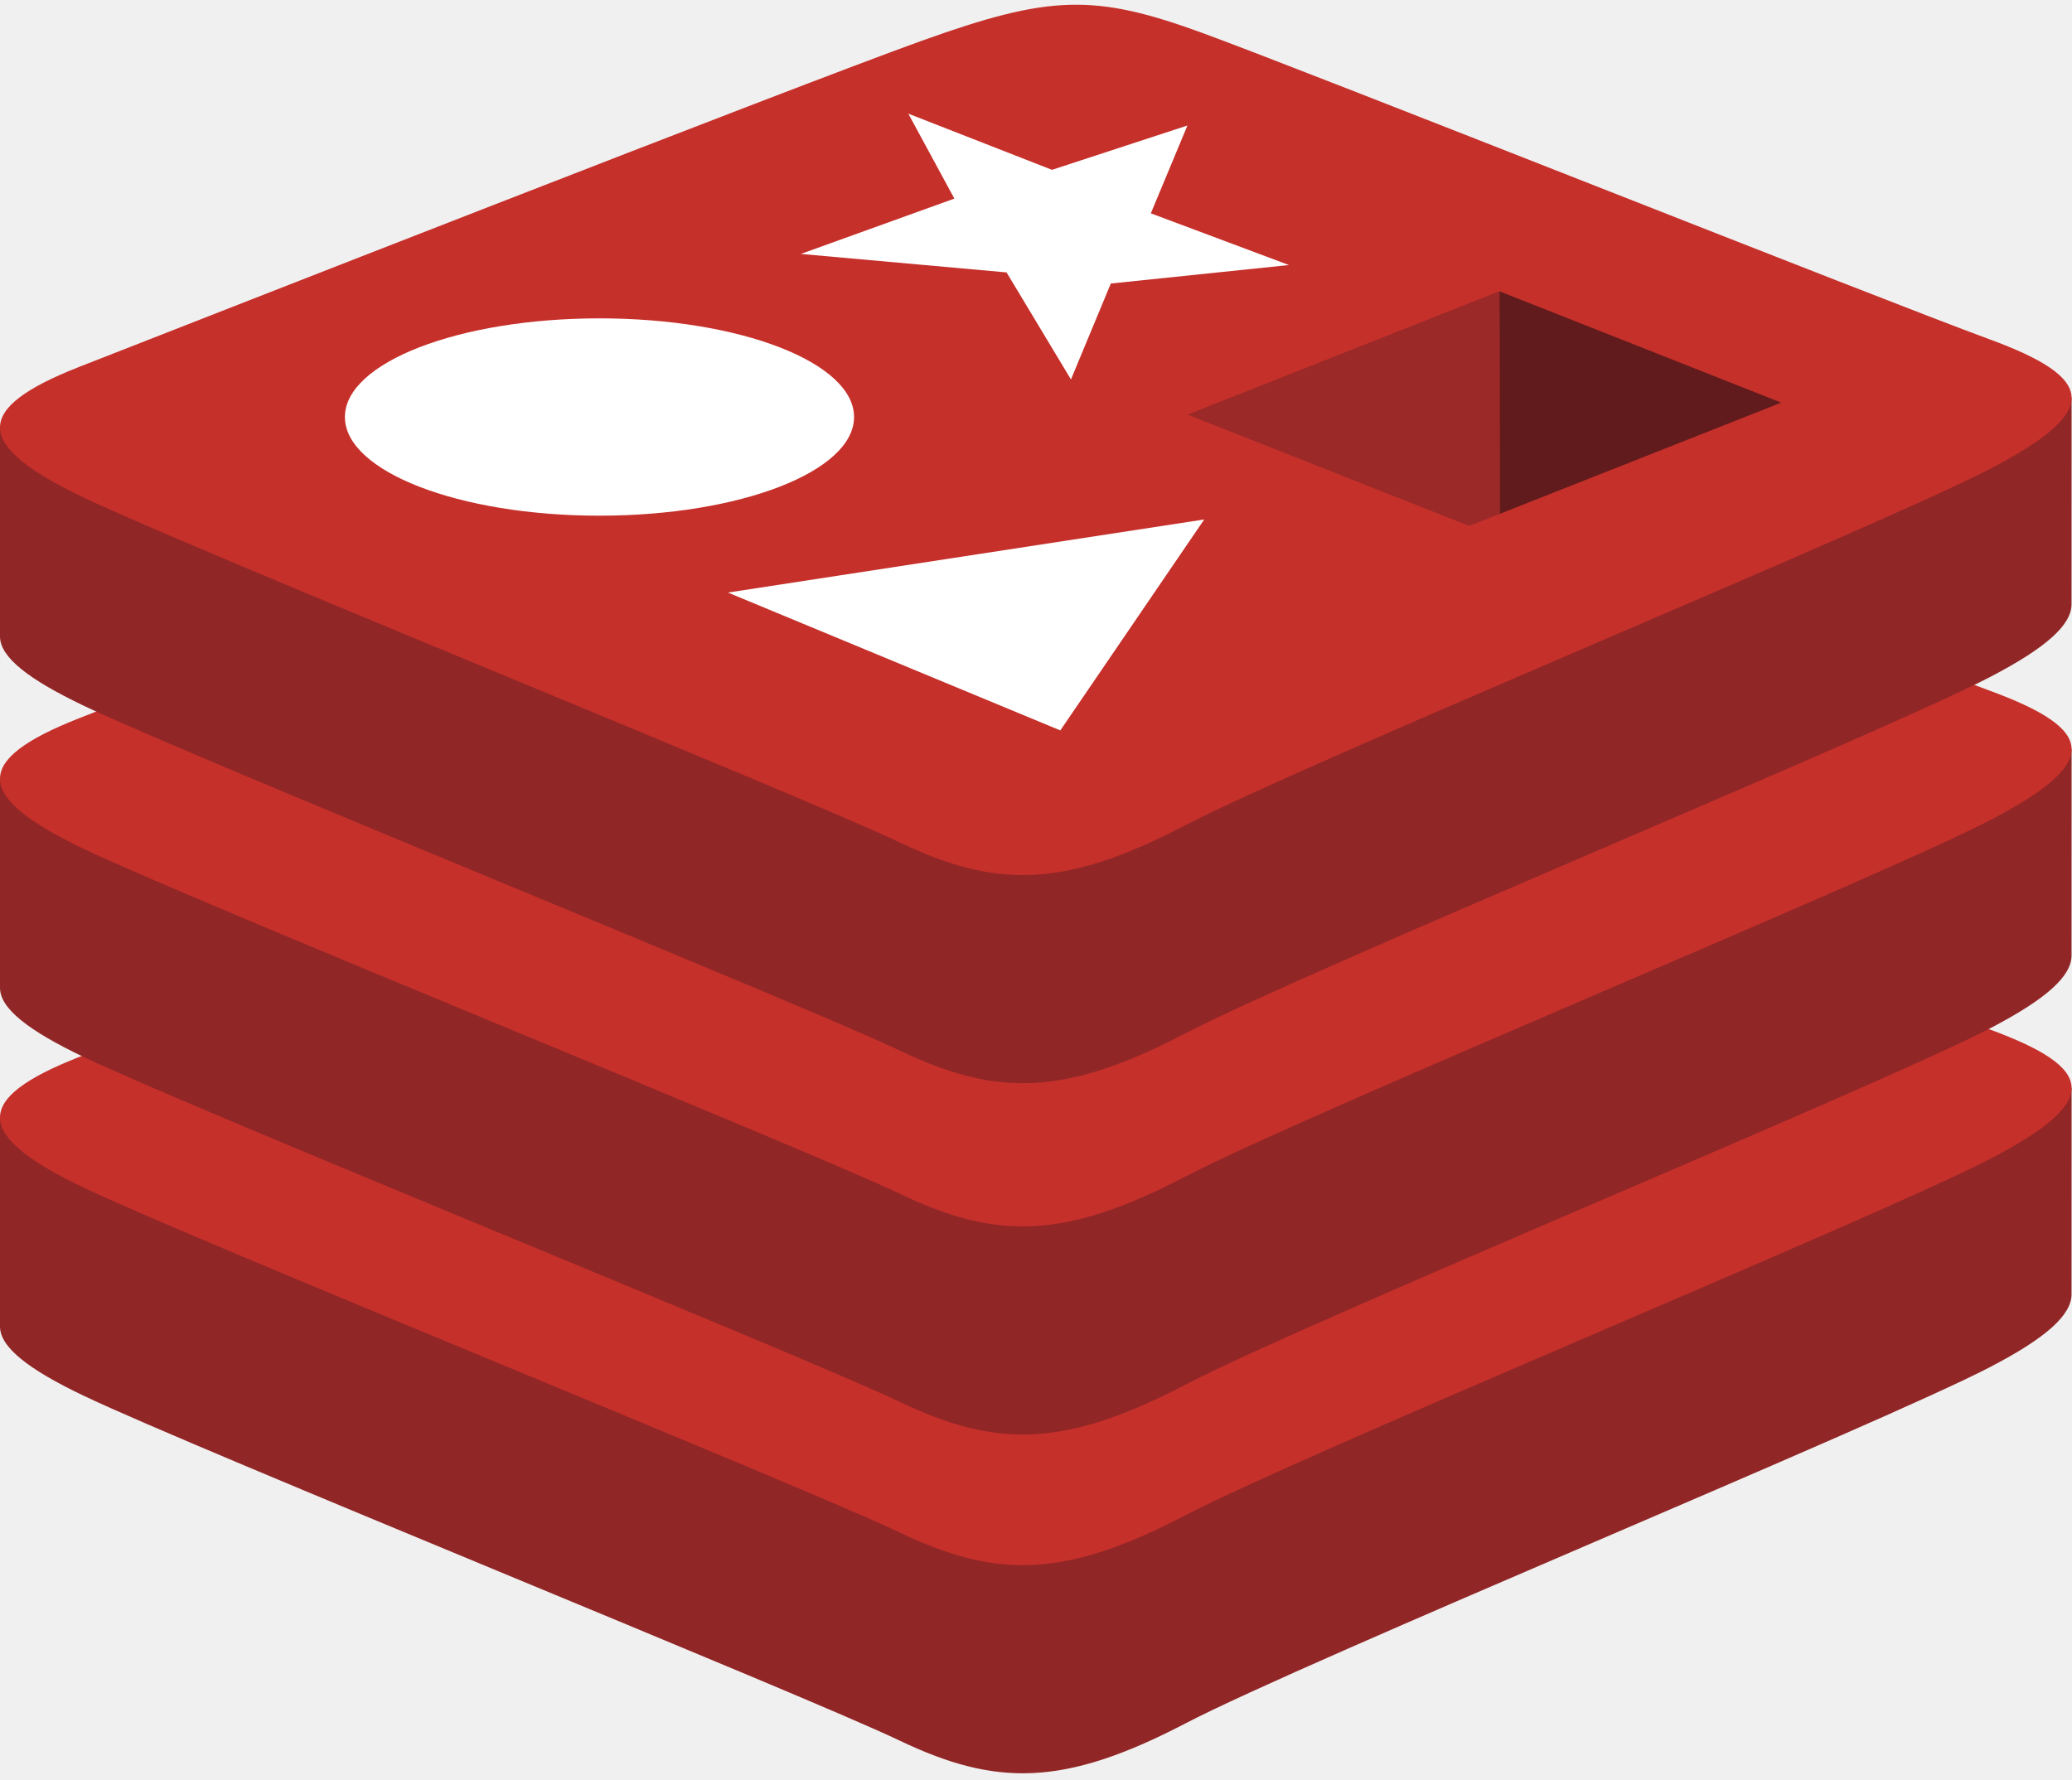
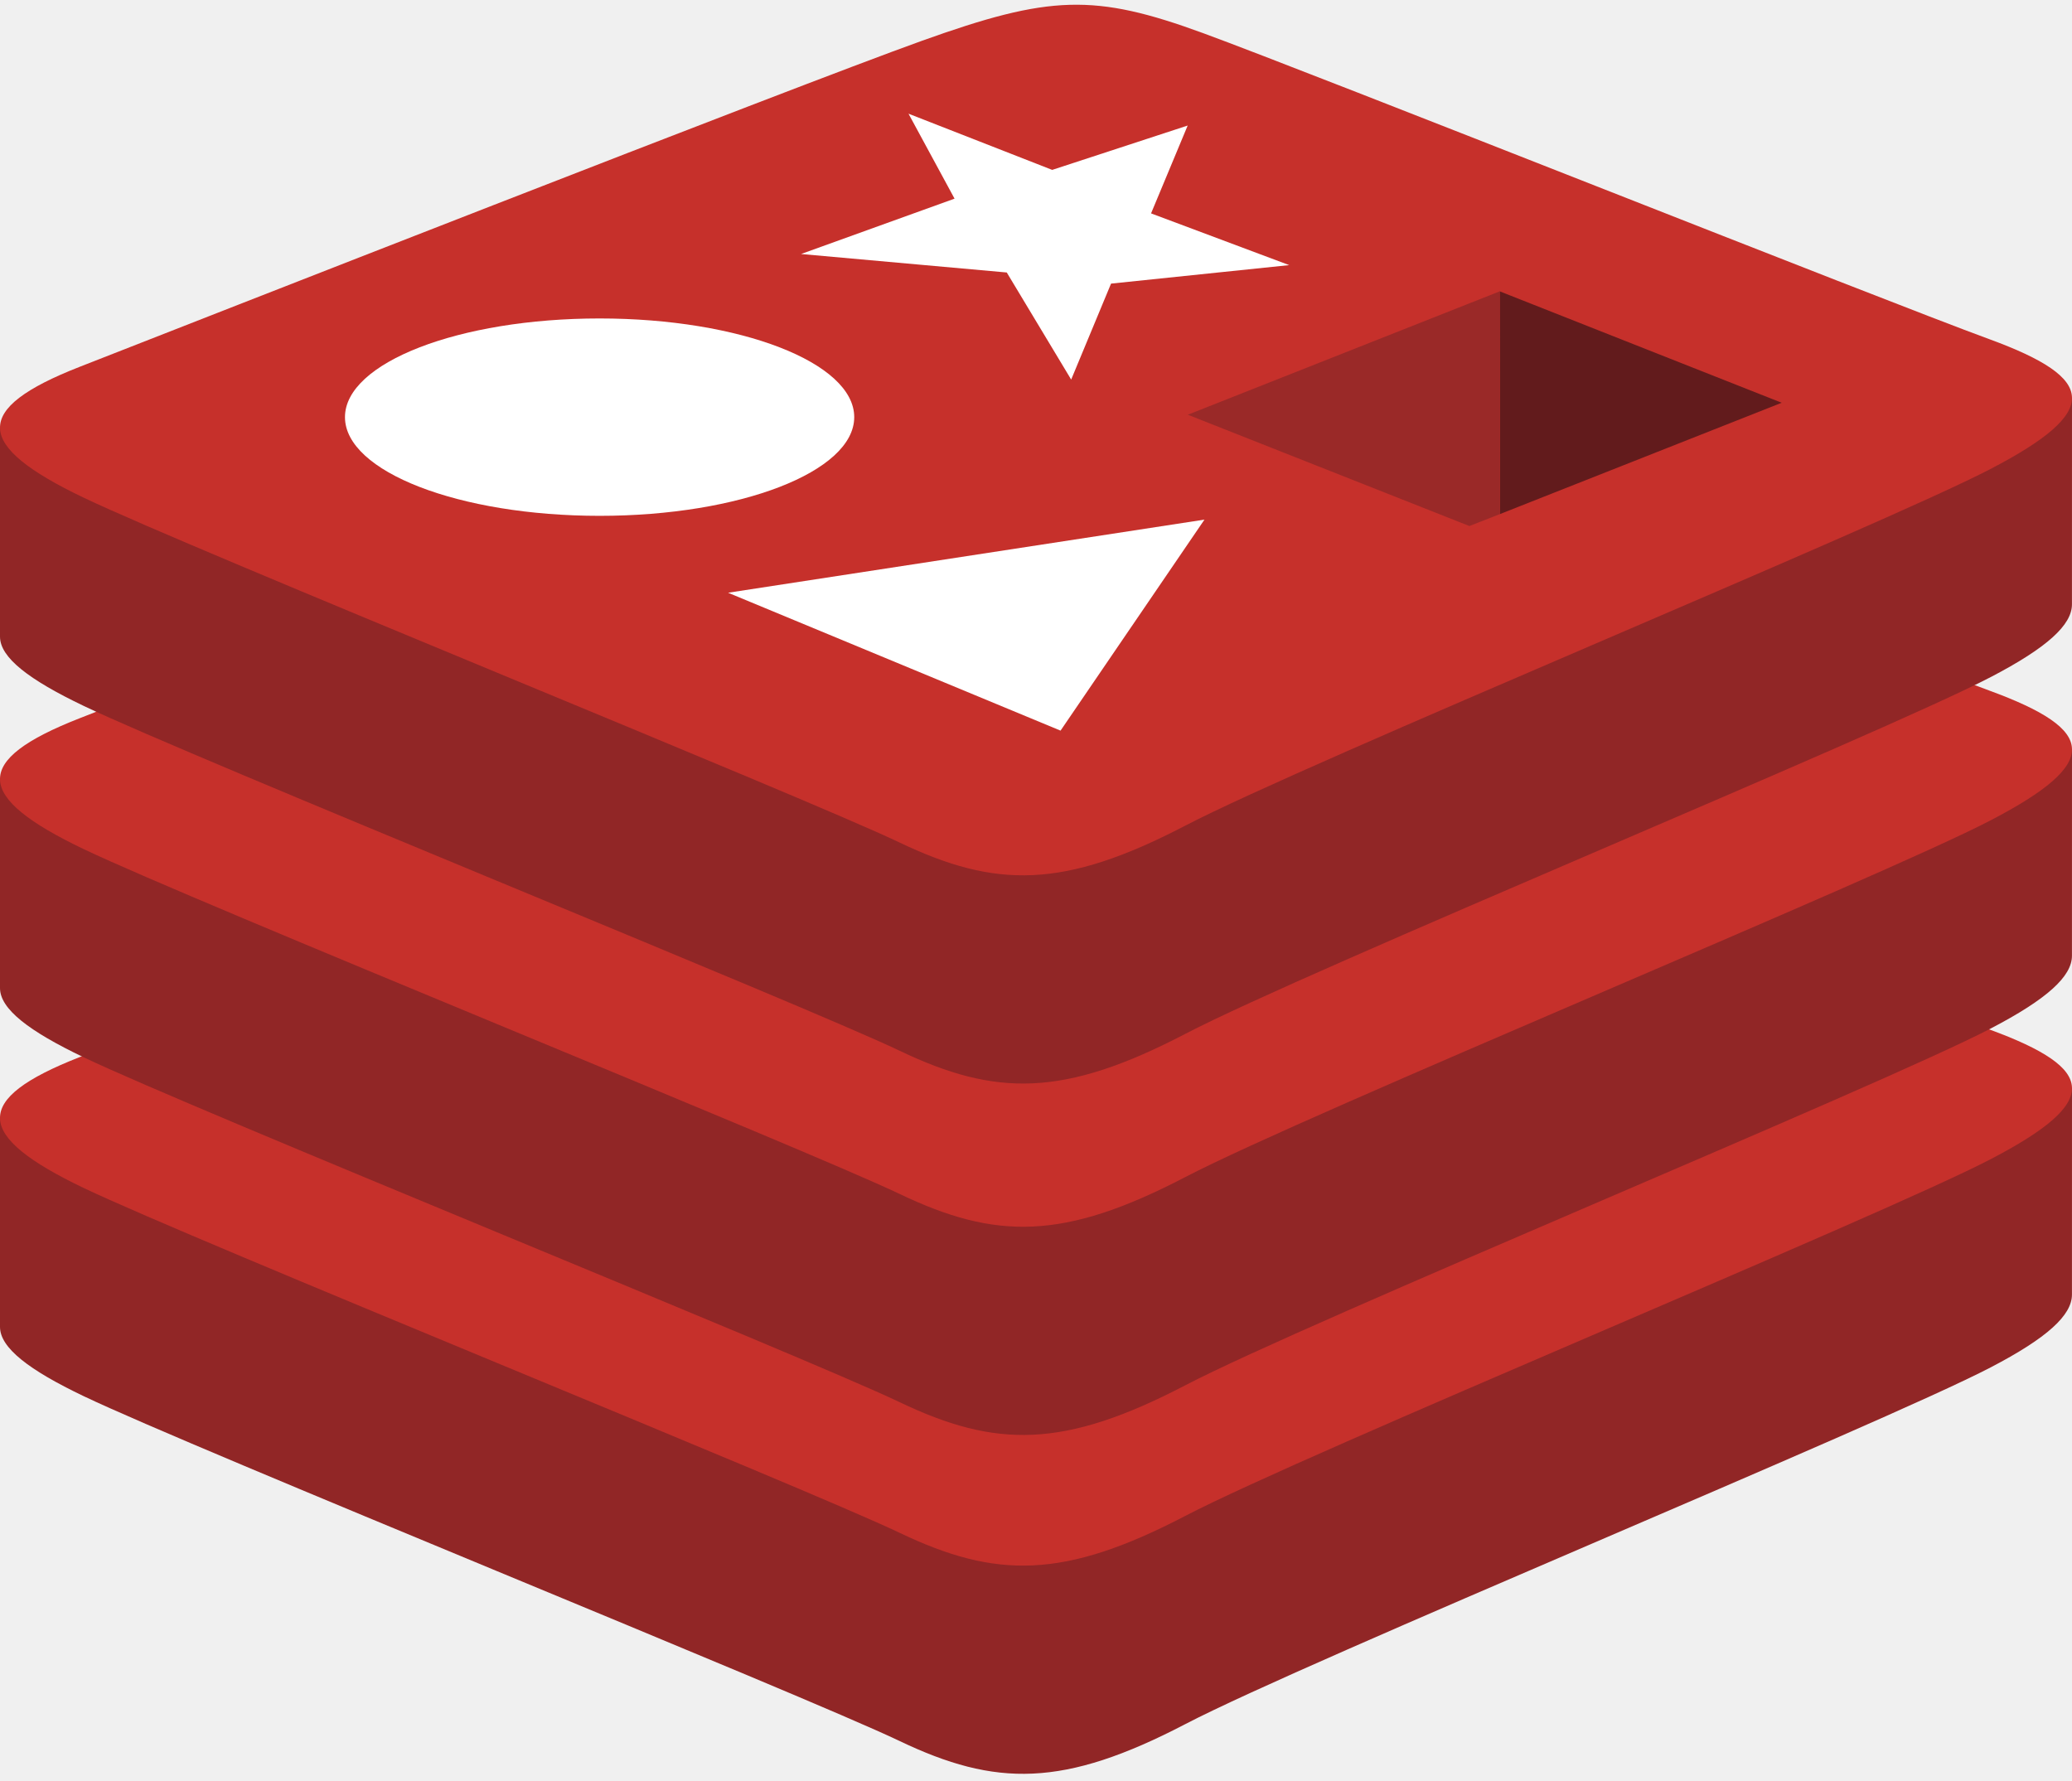
- <svg xmlns="http://www.w3.org/2000/svg" width="2500" height="2148" viewBox="0 0 256 220" preserveAspectRatio="xMinYMin meet">
+ <svg xmlns="http://www.w3.org/2000/svg" viewBox="0 0 256 220">
  <path d="M245.97 168.943c-13.662 7.121-84.434 36.22-99.501 44.075-15.067 7.856-23.437 7.78-35.34 2.09-11.902-5.69-87.216-36.112-100.783-42.597C3.566 169.271 0 166.535 0 163.951v-25.876s98.05-21.345 113.879-27.024c15.828-5.679 21.32-5.884 34.79-.95 13.472 4.936 94.018 19.468 107.331 24.344l-.006 25.51c.002 2.558-3.07 5.364-10.024 8.988" fill="#912626" />
  <path d="M245.965 143.22c-13.661 7.118-84.431 36.218-99.498 44.072-15.066 7.857-23.436 7.78-35.338 2.09-11.903-5.686-87.214-36.113-100.78-42.594-13.566-6.485-13.85-10.948-.524-16.166 13.326-5.22 88.224-34.605 104.055-40.284 15.828-5.677 21.319-5.884 34.789-.948 13.471 4.934 83.819 32.935 97.13 37.81 13.316 4.881 13.827 8.9.166 16.02" fill="#C6302B" />
  <path d="M245.97 127.074c-13.662 7.122-84.434 36.22-99.501 44.078-15.067 7.853-23.437 7.777-35.34 2.087-11.903-5.687-87.216-36.112-100.783-42.597C3.566 127.402 0 124.67 0 122.085V96.206s98.05-21.344 113.879-27.023c15.828-5.679 21.32-5.885 34.79-.95C162.142 73.168 242.688 87.697 256 92.574l-.006 25.513c.002 2.557-3.07 5.363-10.024 8.987" fill="#912626" />
  <path d="M245.965 101.351c-13.661 7.12-84.431 36.218-99.498 44.075-15.066 7.854-23.436 7.777-35.338 2.087-11.903-5.686-87.214-36.112-100.78-42.594-13.566-6.483-13.85-10.947-.524-16.167C23.151 83.535 98.05 54.148 113.88 48.47c15.828-5.678 21.319-5.884 34.789-.949 13.471 4.934 83.819 32.933 97.13 37.81 13.316 4.88 13.827 8.9.166 16.02" fill="#C6302B" />
  <path d="M245.97 83.653c-13.662 7.12-84.434 36.22-99.501 44.078-15.067 7.854-23.437 7.777-35.34 2.087-11.903-5.687-87.216-36.113-100.783-42.595C3.566 83.98 0 81.247 0 78.665v-25.88s98.05-21.343 113.879-27.021c15.828-5.68 21.32-5.884 34.79-.95C162.142 29.749 242.688 44.278 256 49.155l-.006 25.512c.002 2.555-3.07 5.361-10.024 8.986" fill="#912626" />
  <path d="M245.965 57.93c-13.661 7.12-84.431 36.22-99.498 44.074-15.066 7.854-23.436 7.777-35.338 2.09C99.227 98.404 23.915 67.98 10.35 61.497-3.217 55.015-3.5 50.55 9.825 45.331 23.151 40.113 98.05 10.73 113.88 5.05c15.828-5.679 21.319-5.883 34.789-.948 13.471 4.935 83.819 32.934 97.13 37.811 13.316 4.876 13.827 8.897.166 16.017" fill="#C6302B" />
  <path d="M159.283 32.757l-22.01 2.285-4.927 11.856-7.958-13.23-25.415-2.284 18.964-6.839-5.69-10.498 17.755 6.944 16.738-5.48-4.524 10.855 17.067 6.391M131.032 90.275L89.955 73.238l58.86-9.035-17.783 26.072M74.082 39.347c17.375 0 31.46 5.46 31.46 12.194 0 6.736-14.085 12.195-31.46 12.195s-31.46-5.46-31.46-12.195c0-6.734 14.085-12.194 31.46-12.194" fill="#FFF" />
  <path d="M185.295 35.998l34.836 13.766-34.806 13.753-.03-27.52" fill="#621B1C" />
  <path d="M146.755 51.243l38.54-15.245.03 27.519-3.779 1.478-34.791-13.752" fill="#9A2928" />
</svg>
